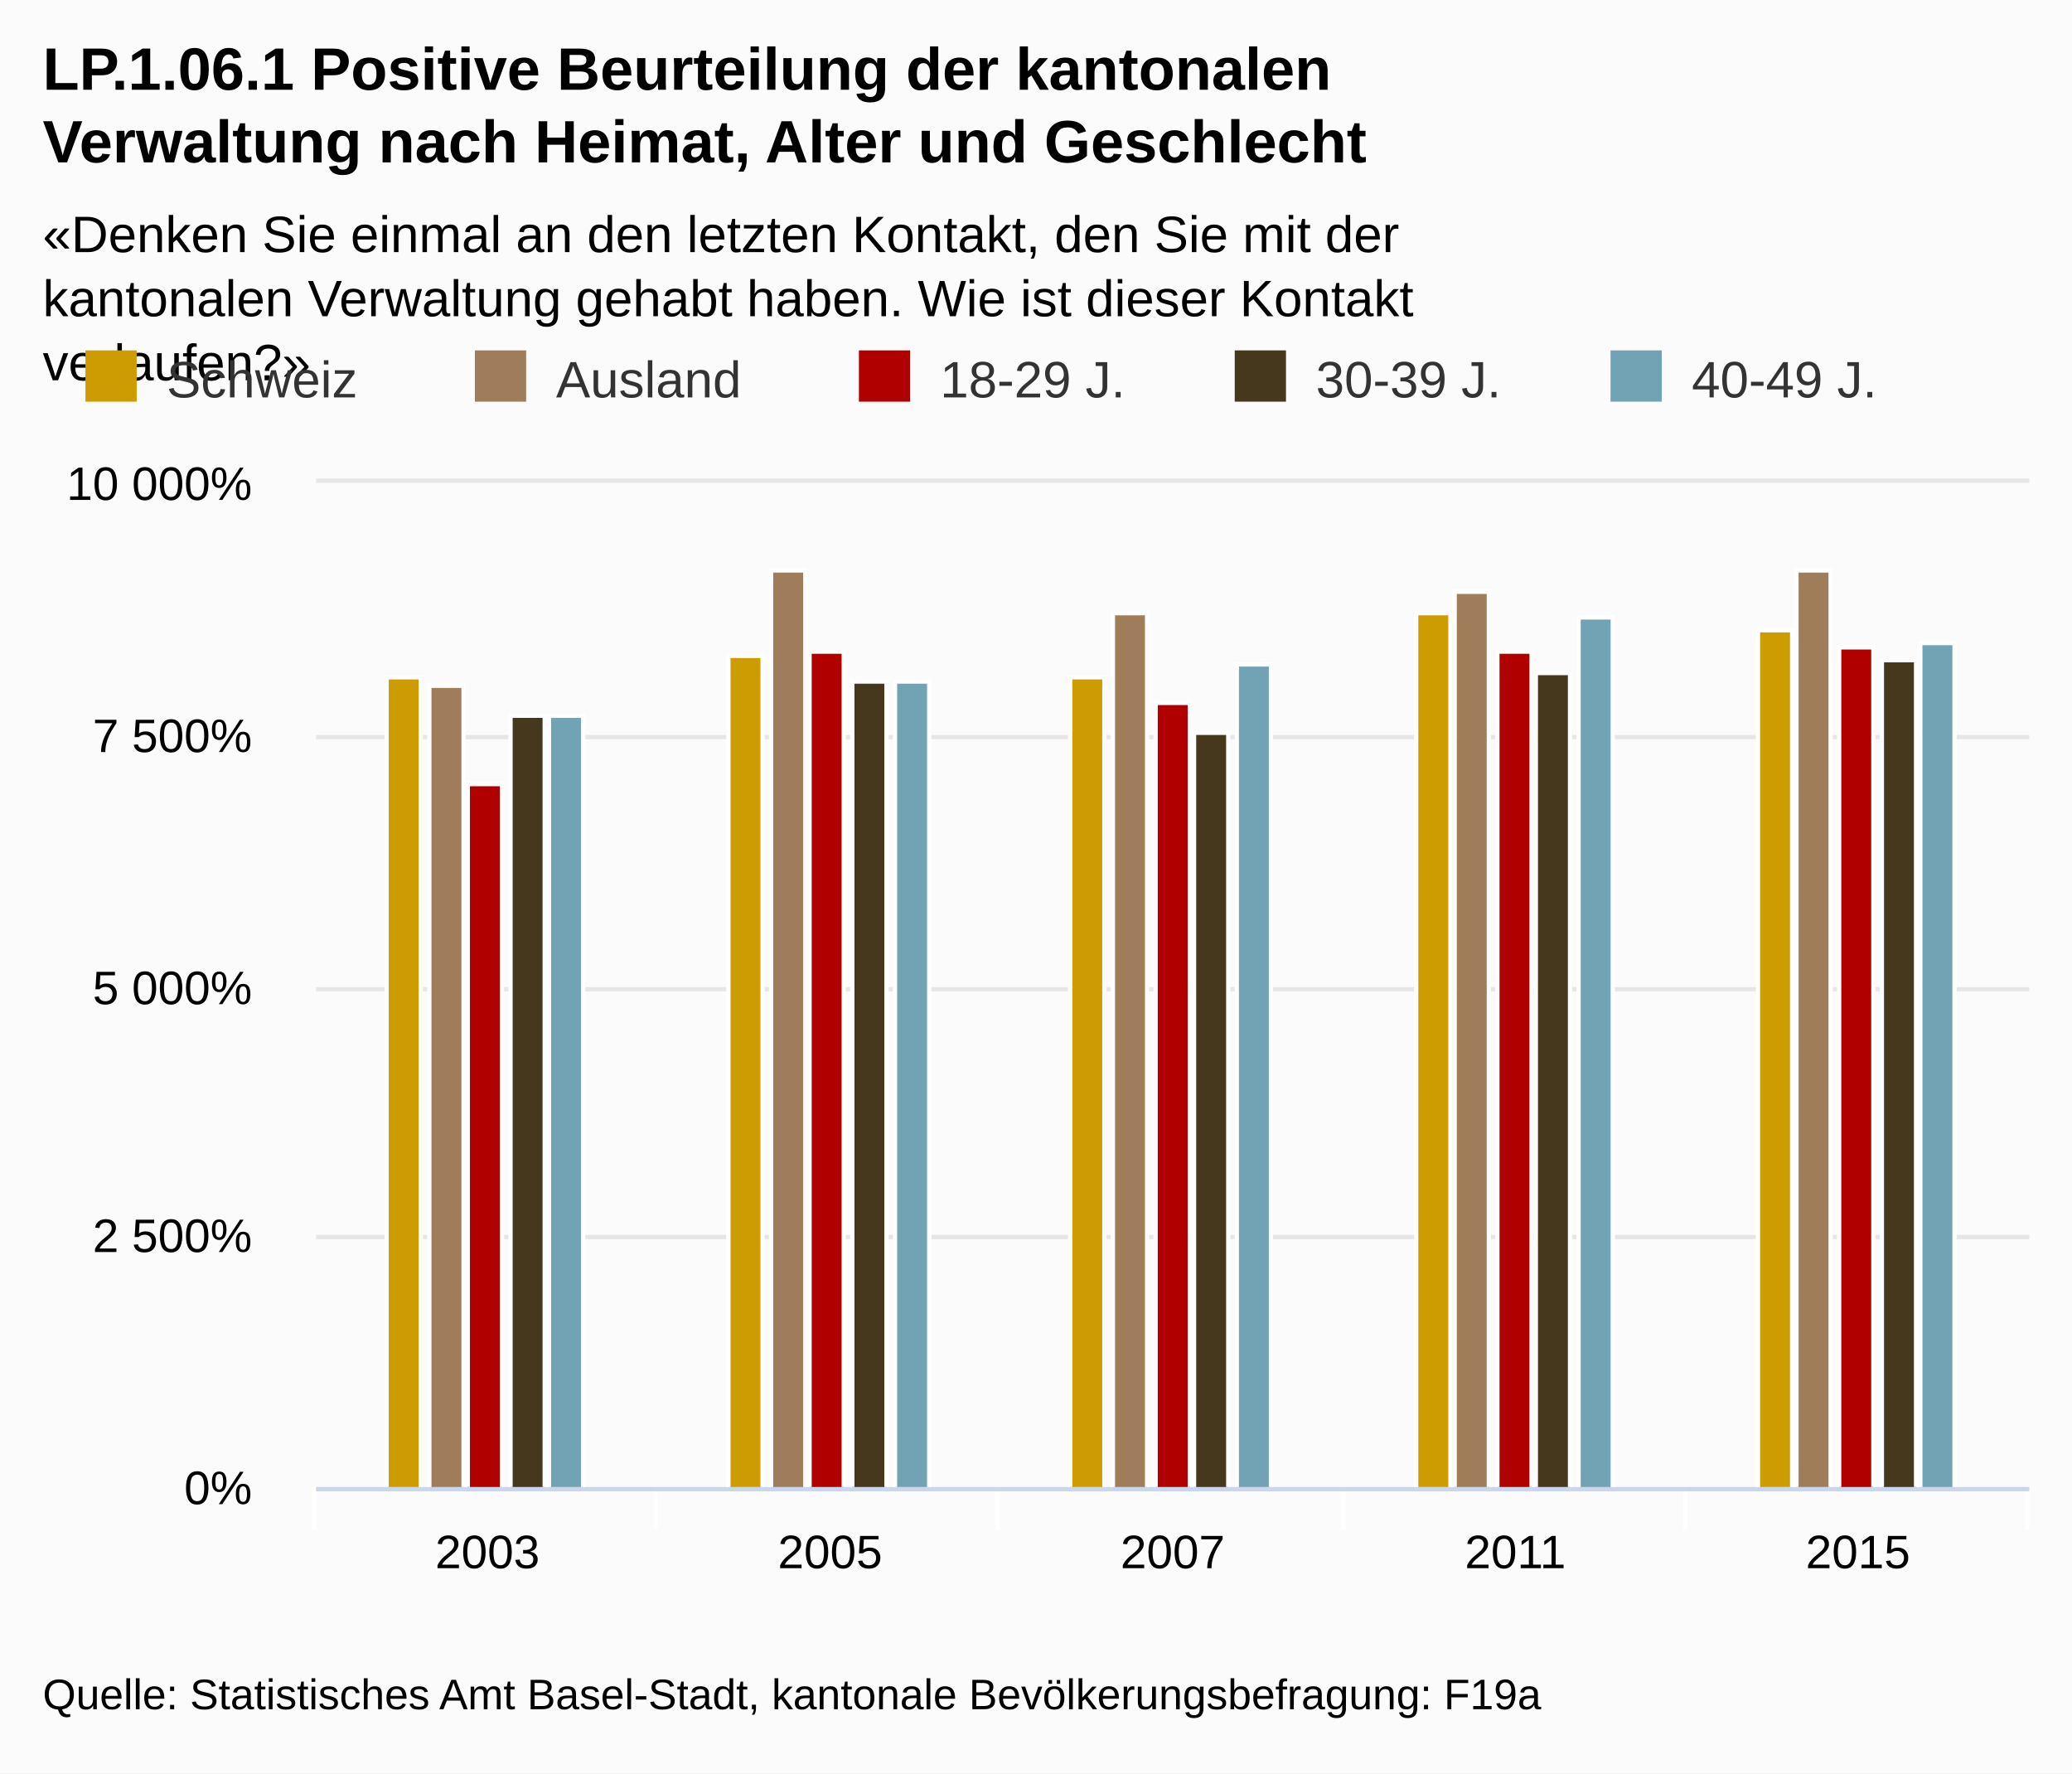
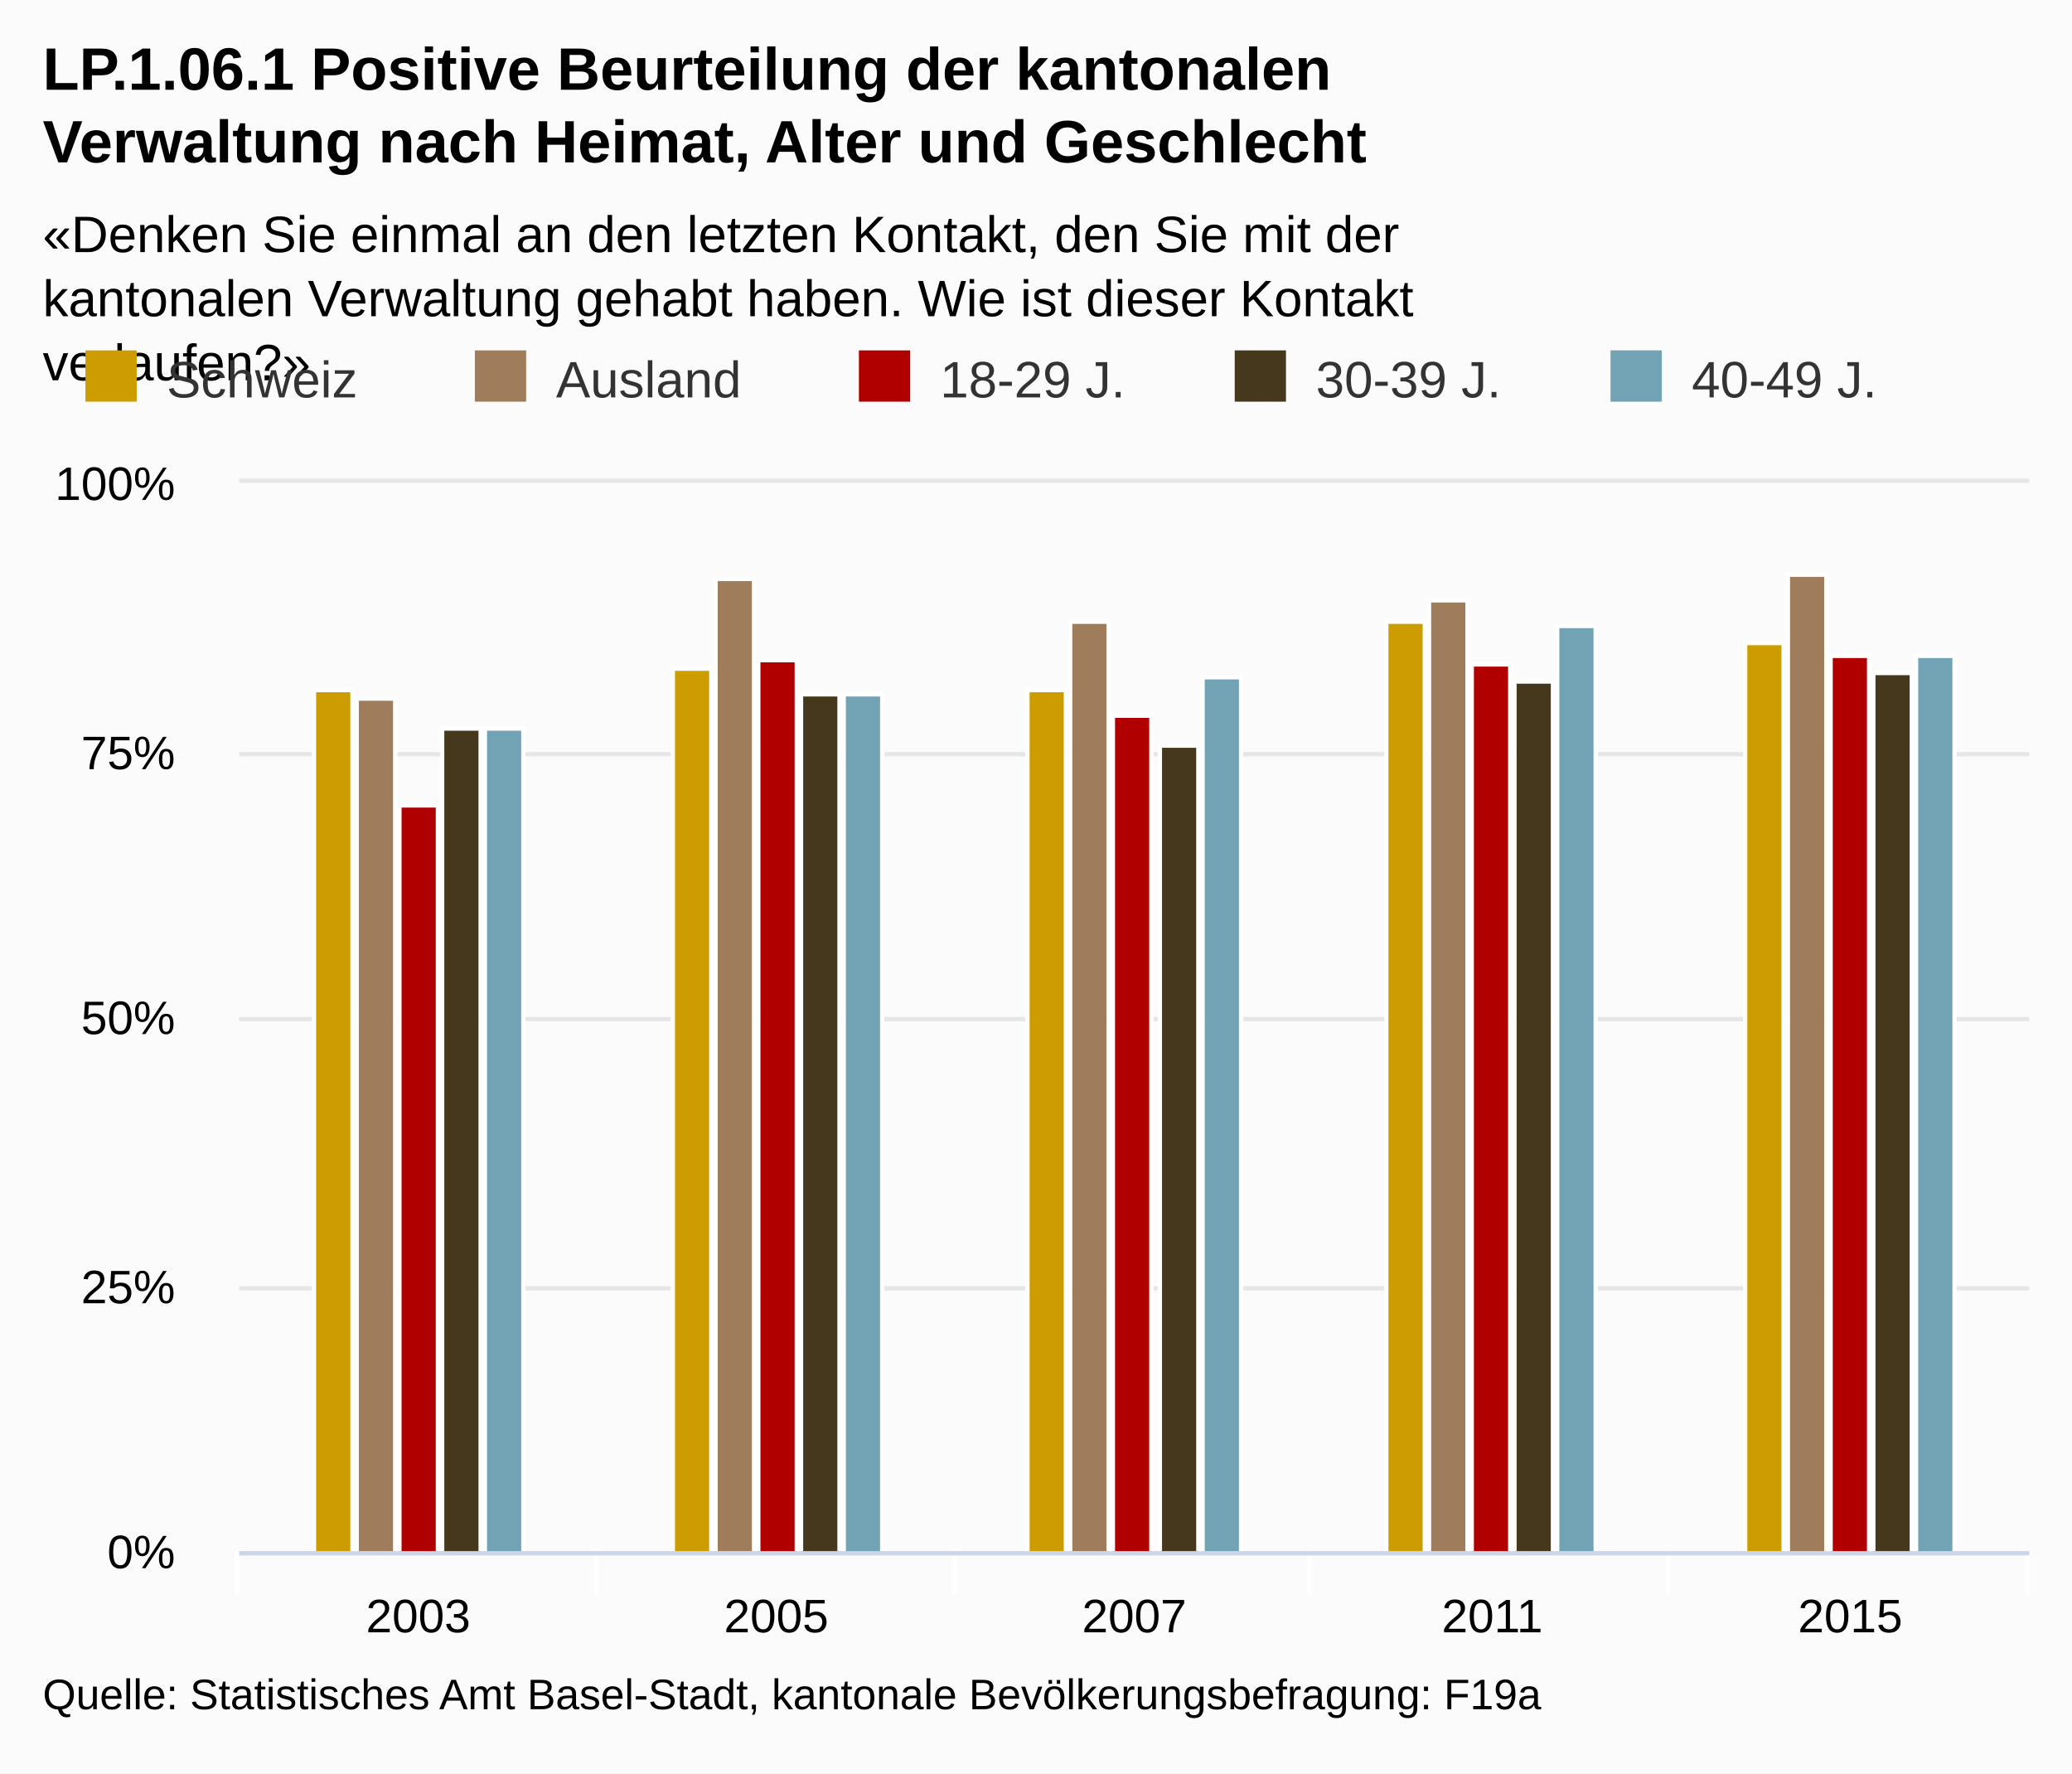
<svg xmlns="http://www.w3.org/2000/svg" class="highcharts-root" viewBox="0 0 485 415" font-family="Arial" font-size="12">
  <defs>
    <clipPath id="a">
-       <path fill="none" d="M0 0h401v235H0z" />
+       <path fill="none" d="M0 0h419v250H0z" />
    </clipPath>
  </defs>
  <rect fill="#fbfbfb" class="highcharts-background" width="485" height="415" rx="0" ry="0" />
-   <path fill="none" class="highcharts-plot-background" d="M74 113h401v235H74z" />
+   <path fill="none" class="highcharts-plot-background" d="M56 113h419v250H56z" />
  <g class="highcharts-grid highcharts-xaxis-grid">
-     <path fill="none" class="highcharts-grid-line" d="M153.5 113v235m80-235v235m81-235v235m80-235v235m80-235v235m-401-235v235" />
+     <path fill="none" class="highcharts-grid-line" d="M139.5 113v250m84-250v250m83-250v250m84-250v250m84-250v250m-419-250v250" />
  </g>
  <g class="highcharts-grid highcharts-yaxis-grid">
-     <path fill="none" stroke="#e6e6e6" class="highcharts-grid-line" d="M74 348.5h401m-401-59h401m-401-58h401m-401-59h401m-401-60h401" />
+     <path fill="none" stroke="#e6e6e6" class="highcharts-grid-line" d="M56 363.5h419m-419-62h419m-419-63h419m-419-62h419m-419-64h419" />
  </g>
-   <path fill="none" class="highcharts-plot-border" d="M74 113h401v235H74z" />
+   <path fill="none" class="highcharts-plot-border" d="M56 113h419v250H56z" />
  <g class="highcharts-axis highcharts-xaxis">
-     <path fill="none" class="highcharts-tick" stroke="#FFF" d="M153.5 348v10m80-10v10m81-10v10m80-10v10m80-10v10m-401-10v10" />
-     <path fill="none" class="highcharts-axis-line" stroke="#ccd6eb" d="M74 348.5h401" />
+     <path fill="none" class="highcharts-tick" stroke="#FFF" d="M139.5 363v10m84-10v10m83-10v10m84-10v10m84-10v10m-419-10v10" />
+     <path fill="none" class="highcharts-axis-line" stroke="#ccd6eb" d="M56 363.5h419" />
  </g>
  <g class="highcharts-axis highcharts-yaxis">
-     <path fill="none" class="highcharts-axis-line" d="M74 113v235" />
+     <path fill="none" class="highcharts-axis-line" d="M56 113v250" />
  </g>
  <g class="highcharts-series-group">
-     <g class="highcharts-series highcharts-series-0 highcharts-column-series highcharts-color-undefined highcharts-tracker" transform="translate(74 113)" clip-path="url(#a)">
-       <path fill="#cd9c00" class="highcharts-point" stroke="#fff" d="M16.5 45.5h8v190h-8zm80-5h8v195h-8zm80 5h8v190h-8zm81-15h8v205h-8zm80 4h8v201h-8z" />
+     <g class="highcharts-series highcharts-series-0 highcharts-column-series highcharts-color-undefined highcharts-tracker" transform="translate(56 113)" clip-path="url(#a)">
+       <path fill="#cd9c00" class="highcharts-point" stroke="#fff" d="M17.5 48.5h9v202h-9zm84-5h9v207h-9zm83 5h9v202h-9zm84-16h9v218h-9zm84 5h9v213h-9z" />
    </g>
-     <g class="highcharts-series highcharts-series-1 highcharts-column-series highcharts-color-undefined highcharts-tracker" transform="translate(74 113)" clip-path="url(#a)">
-       <path fill="#9f7c5a" class="highcharts-point" stroke="#fff" d="M26.5 47.5h8v188h-8zm80-27h8v215h-8zm80 10h8v205h-8zm80-5h8v210h-8zm80-5h8v215h-8z" />
+     <g class="highcharts-series highcharts-series-1 highcharts-column-series highcharts-color-undefined highcharts-tracker" transform="translate(56 113)" clip-path="url(#a)">
+       <path fill="#9f7c5a" class="highcharts-point" stroke="#fff" d="M27.5 50.5h9v200h-9zm84-28h9v228h-9zm83 10h9v218h-9zm84-5h9v223h-9zm84-6h9v229h-9z" />
    </g>
-     <g class="highcharts-series highcharts-series-2 highcharts-column-series highcharts-color-undefined highcharts-tracker" transform="translate(74 113)" clip-path="url(#a)">
-       <path fill="#b00000" class="highcharts-point" stroke="#fff" d="M35.5 70.5h8v165h-8zm80-31h8v196h-8zm81 12h8v184h-8zm80-12h8v196h-8zm80-1h8v197h-8z" />
+     <g class="highcharts-series highcharts-series-2 highcharts-column-series highcharts-color-undefined highcharts-tracker" transform="translate(56 113)" clip-path="url(#a)">
+       <path fill="#b00000" class="highcharts-point" stroke="#fff" d="M37.5 75.5h9v175h-9zm84-34h9v209h-9zm83 13h9v196h-9zm84-12h9v208h-9zm84-2h9v210h-9z" />
    </g>
-     <g class="highcharts-series highcharts-series-3 highcharts-column-series highcharts-color-undefined highcharts-tracker" transform="translate(74 113)" clip-path="url(#a)">
-       <path fill="#45381d" class="highcharts-point" stroke="#fff" d="M45.5 54.5h8v181h-8zm80-8h8v189h-8zm80 12h8v177h-8zm80-14h8v191h-8zm81-3h8v194h-8z" />
+     <g class="highcharts-series highcharts-series-3 highcharts-column-series highcharts-color-undefined highcharts-tracker" transform="translate(56 113)" clip-path="url(#a)">
+       <path fill="#45381d" class="highcharts-point" stroke="#fff" d="M47.5 57.5h9v193h-9zm84-8h9v201h-9zm84 12h9v189h-9zm83-15h9v204h-9zm84-2h9v206h-9z" />
    </g>
-     <g class="highcharts-series highcharts-series-4 highcharts-column-series highcharts-color-undefined highcharts-tracker" transform="translate(74 113)" clip-path="url(#a)">
-       <path fill="#71a3b5" class="highcharts-point" stroke="#fff" d="M54.5 54.5h8v181h-8zm81-8h8v189h-8zm80-4h8v193h-8zm80-11h8v204h-8zm80 6h8v198h-8z" />
+     <g class="highcharts-series highcharts-series-4 highcharts-column-series highcharts-color-undefined highcharts-tracker" transform="translate(56 113)" clip-path="url(#a)">
+       <path fill="#71a3b5" class="highcharts-point" stroke="#fff" d="M57.5 57.5h9v193h-9zm84-8h9v201h-9zm84-4h9v205h-9zm83-12h9v217h-9zm84 7h9v210h-9z" />
    </g>
  </g>
  <text x="10" class="highcharts-title" style="width:421px" y="21" color="#000" font-size="14" font-weight="700">
    <tspan>LP.1.06.1 Positive Beurteilung der kantonalen</tspan>
    <tspan dy="17" x="10">Verwaltung nach Heimat, Alter und Geschlecht</tspan>
  </text>
  <text x="10" class="highcharts-subtitle" style="width:421px" y="59" color="#000" font-weight="400">
    <tspan>«Denken Sie einmal an den letzten Kontakt, den Sie mit der</tspan>
    <tspan dy="15" x="10">kantonalen Verwaltung gehabt haben. Wie ist dieser Kontakt</tspan>
    <tspan dy="15" x="10">verlaufen?»</tspan>
  </text>
  <g class="highcharts-legend" transform="translate(10 75)">
    <rect fill="none" class="highcharts-legend-box" rx="0" ry="0" width="440" height="26" />
    <g class="highcharts-legend-item highcharts-column-series highcharts-color-undefined highcharts-series-0">
      <text x="21" y="15" color="#333" font-weight="400" cursor="pointer" fill="#333" transform="translate(8 3)">
                Schweiz
            </text>
      <path fill="#cd9c00" class="highcharts-point" d="M10 7h12v12H10z" />
    </g>
    <g class="highcharts-legend-item highcharts-column-series highcharts-color-undefined highcharts-series-1">
      <text x="21" y="15" color="#333" font-weight="400" cursor="pointer" fill="#333" transform="translate(99.156 3)">
                Ausland
            </text>
      <path fill="#9f7c5a" class="highcharts-point" d="M101.156 7h12v12h-12z" />
    </g>
    <g class="highcharts-legend-item highcharts-column-series highcharts-color-undefined highcharts-series-2">
      <text x="21" y="15" color="#333" font-weight="400" cursor="pointer" fill="#333" transform="translate(189.047 3)">
        <tspan>18-29 J.</tspan>
      </text>
      <path fill="#b00000" class="highcharts-point" d="M191.047 7h12v12h-12z" />
    </g>
    <g class="highcharts-legend-item highcharts-column-series highcharts-color-undefined highcharts-series-3">
      <text x="21" y="15" color="#333" font-weight="400" cursor="pointer" fill="#333" transform="translate(277.016 3)">
        <tspan>30-39 J.</tspan>
      </text>
      <path fill="#45381d" class="highcharts-point" d="M279.016 7h12v12h-12z" />
    </g>
    <g class="highcharts-legend-item highcharts-column-series highcharts-color-undefined highcharts-series-4">
      <text x="21" y="15" color="#333" font-weight="400" cursor="pointer" fill="#333" transform="translate(364.984 3)">
        <tspan>40-49 J.</tspan>
      </text>
      <path fill="#71a3b5" class="highcharts-point" d="M366.984 7h12v12h-12z" />
    </g>
  </g>
  <g class="highcharts-axis-labels highcharts-xaxis-labels" text-anchor="middle" color="#000" cursor="default" font-size="11">
-     <text x="114.1" style="width:70px" y="367">
+     <text x="97.9" style="width:74px" y="382">
      <tspan>2003</tspan>
    </text>
-     <text x="194.3" style="width:70px" y="367">
+     <text x="181.7" style="width:74px" y="382">
      <tspan>2005</tspan>
    </text>
-     <text x="274.5" style="width:70px" y="367">
+     <text x="265.5" style="width:74px" y="382">
      <tspan>2007</tspan>
    </text>
-     <text x="354.7" style="width:70px" y="367">
+     <text x="349.3" style="width:74px" y="382">
      <tspan>2011</tspan>
    </text>
-     <text x="434.9" style="width:70px" y="367">
+     <text x="433.1" style="width:74px" y="382">
      <tspan>2015</tspan>
    </text>
  </g>
  <g class="highcharts-axis-labels highcharts-yaxis-labels" text-anchor="end" color="#000" cursor="default" font-size="11">
-     <text x="59" style="width:150px" y="352">
+     <text x="41" style="width:150px" y="367">
      <tspan>0%</tspan>
    </text>
-     <text x="59" style="width:150px" y="293">
-       <tspan>2 500%</tspan>
+     <text x="41" style="width:150px" y="305">
+       <tspan>25%</tspan>
    </text>
-     <text x="59" style="width:150px" y="235">
-       <tspan>5 000%</tspan>
+     <text x="41" style="width:150px" y="242">
+       <tspan>50%</tspan>
    </text>
-     <text x="59" style="width:150px" y="176">
-       <tspan>7 500%</tspan>
+     <text x="41" style="width:150px" y="180">
+       <tspan>75%</tspan>
    </text>
-     <text x="59" style="width:150px" y="117">
-       <tspan>10 000%</tspan>
+     <text x="41" style="width:150px" y="117">
+       <tspan>100%</tspan>
    </text>
  </g>
  <text x="10" class="highcharts-credits" y="400" cursor="default" color="#000" font-size="10">
    <tspan>Quelle: Statistisches Amt Basel-Stadt, kantonale Bevölkerungsbefragung: F19a</tspan>
  </text>
</svg>
